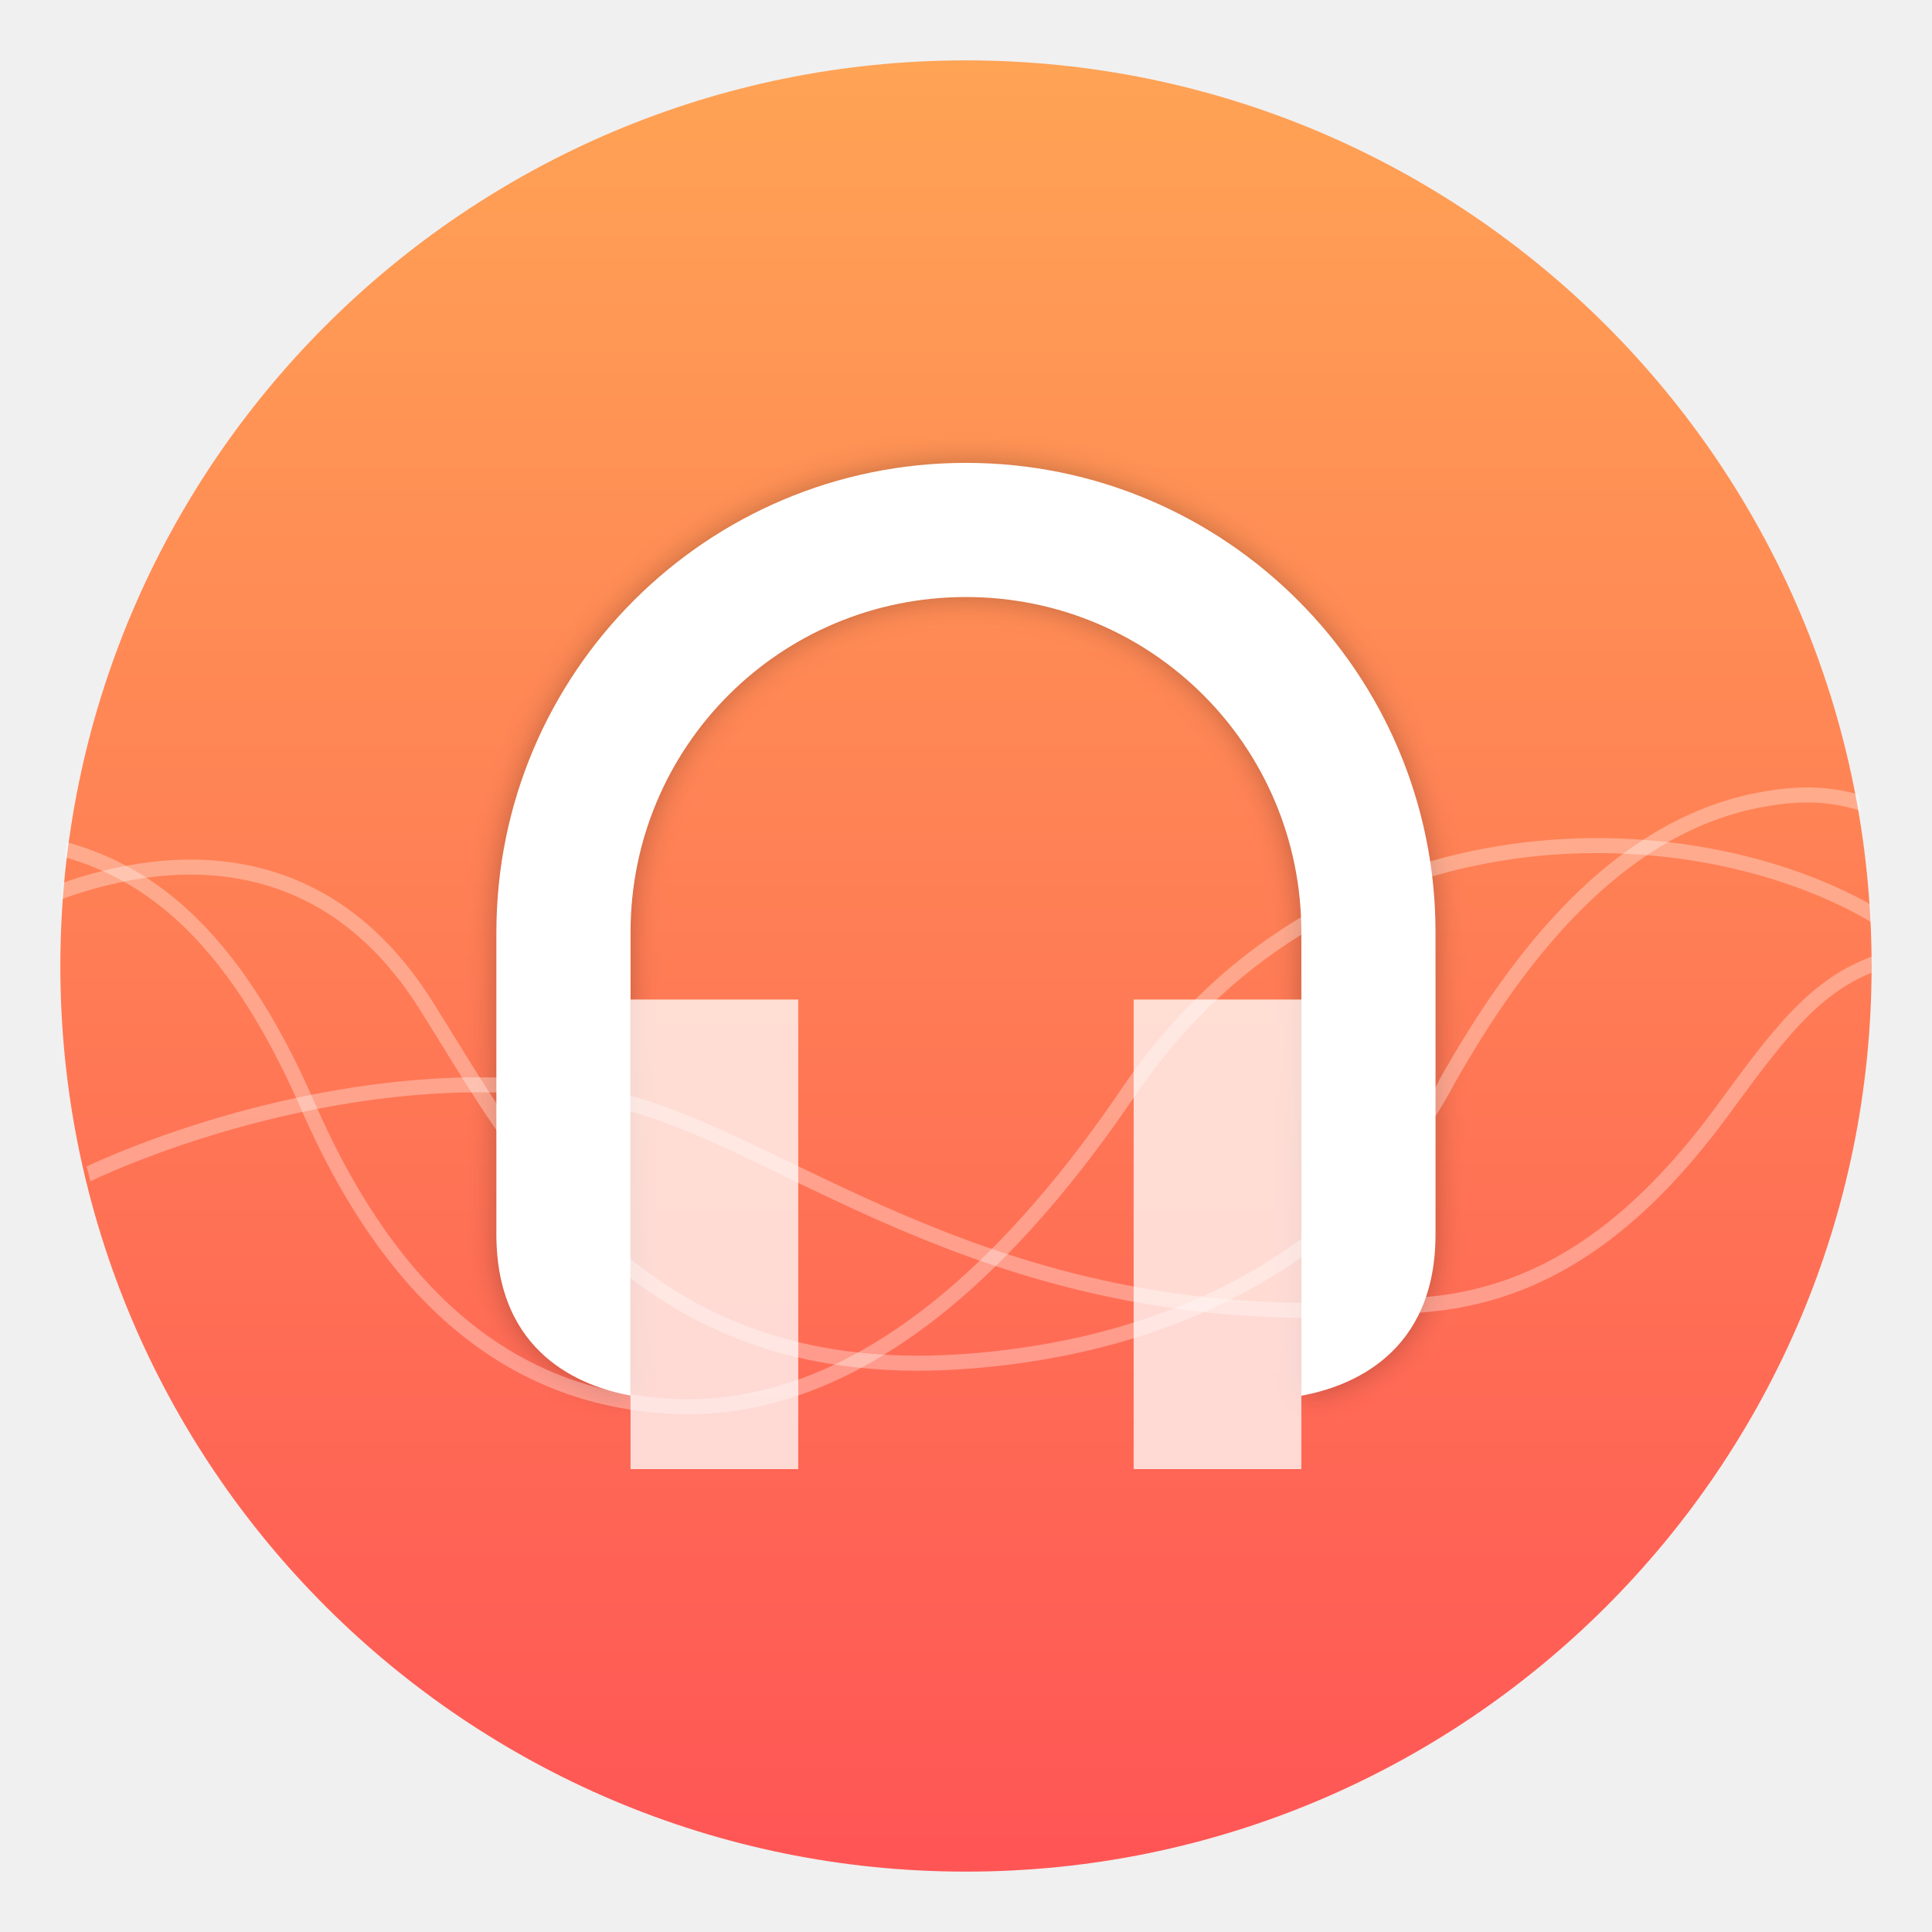
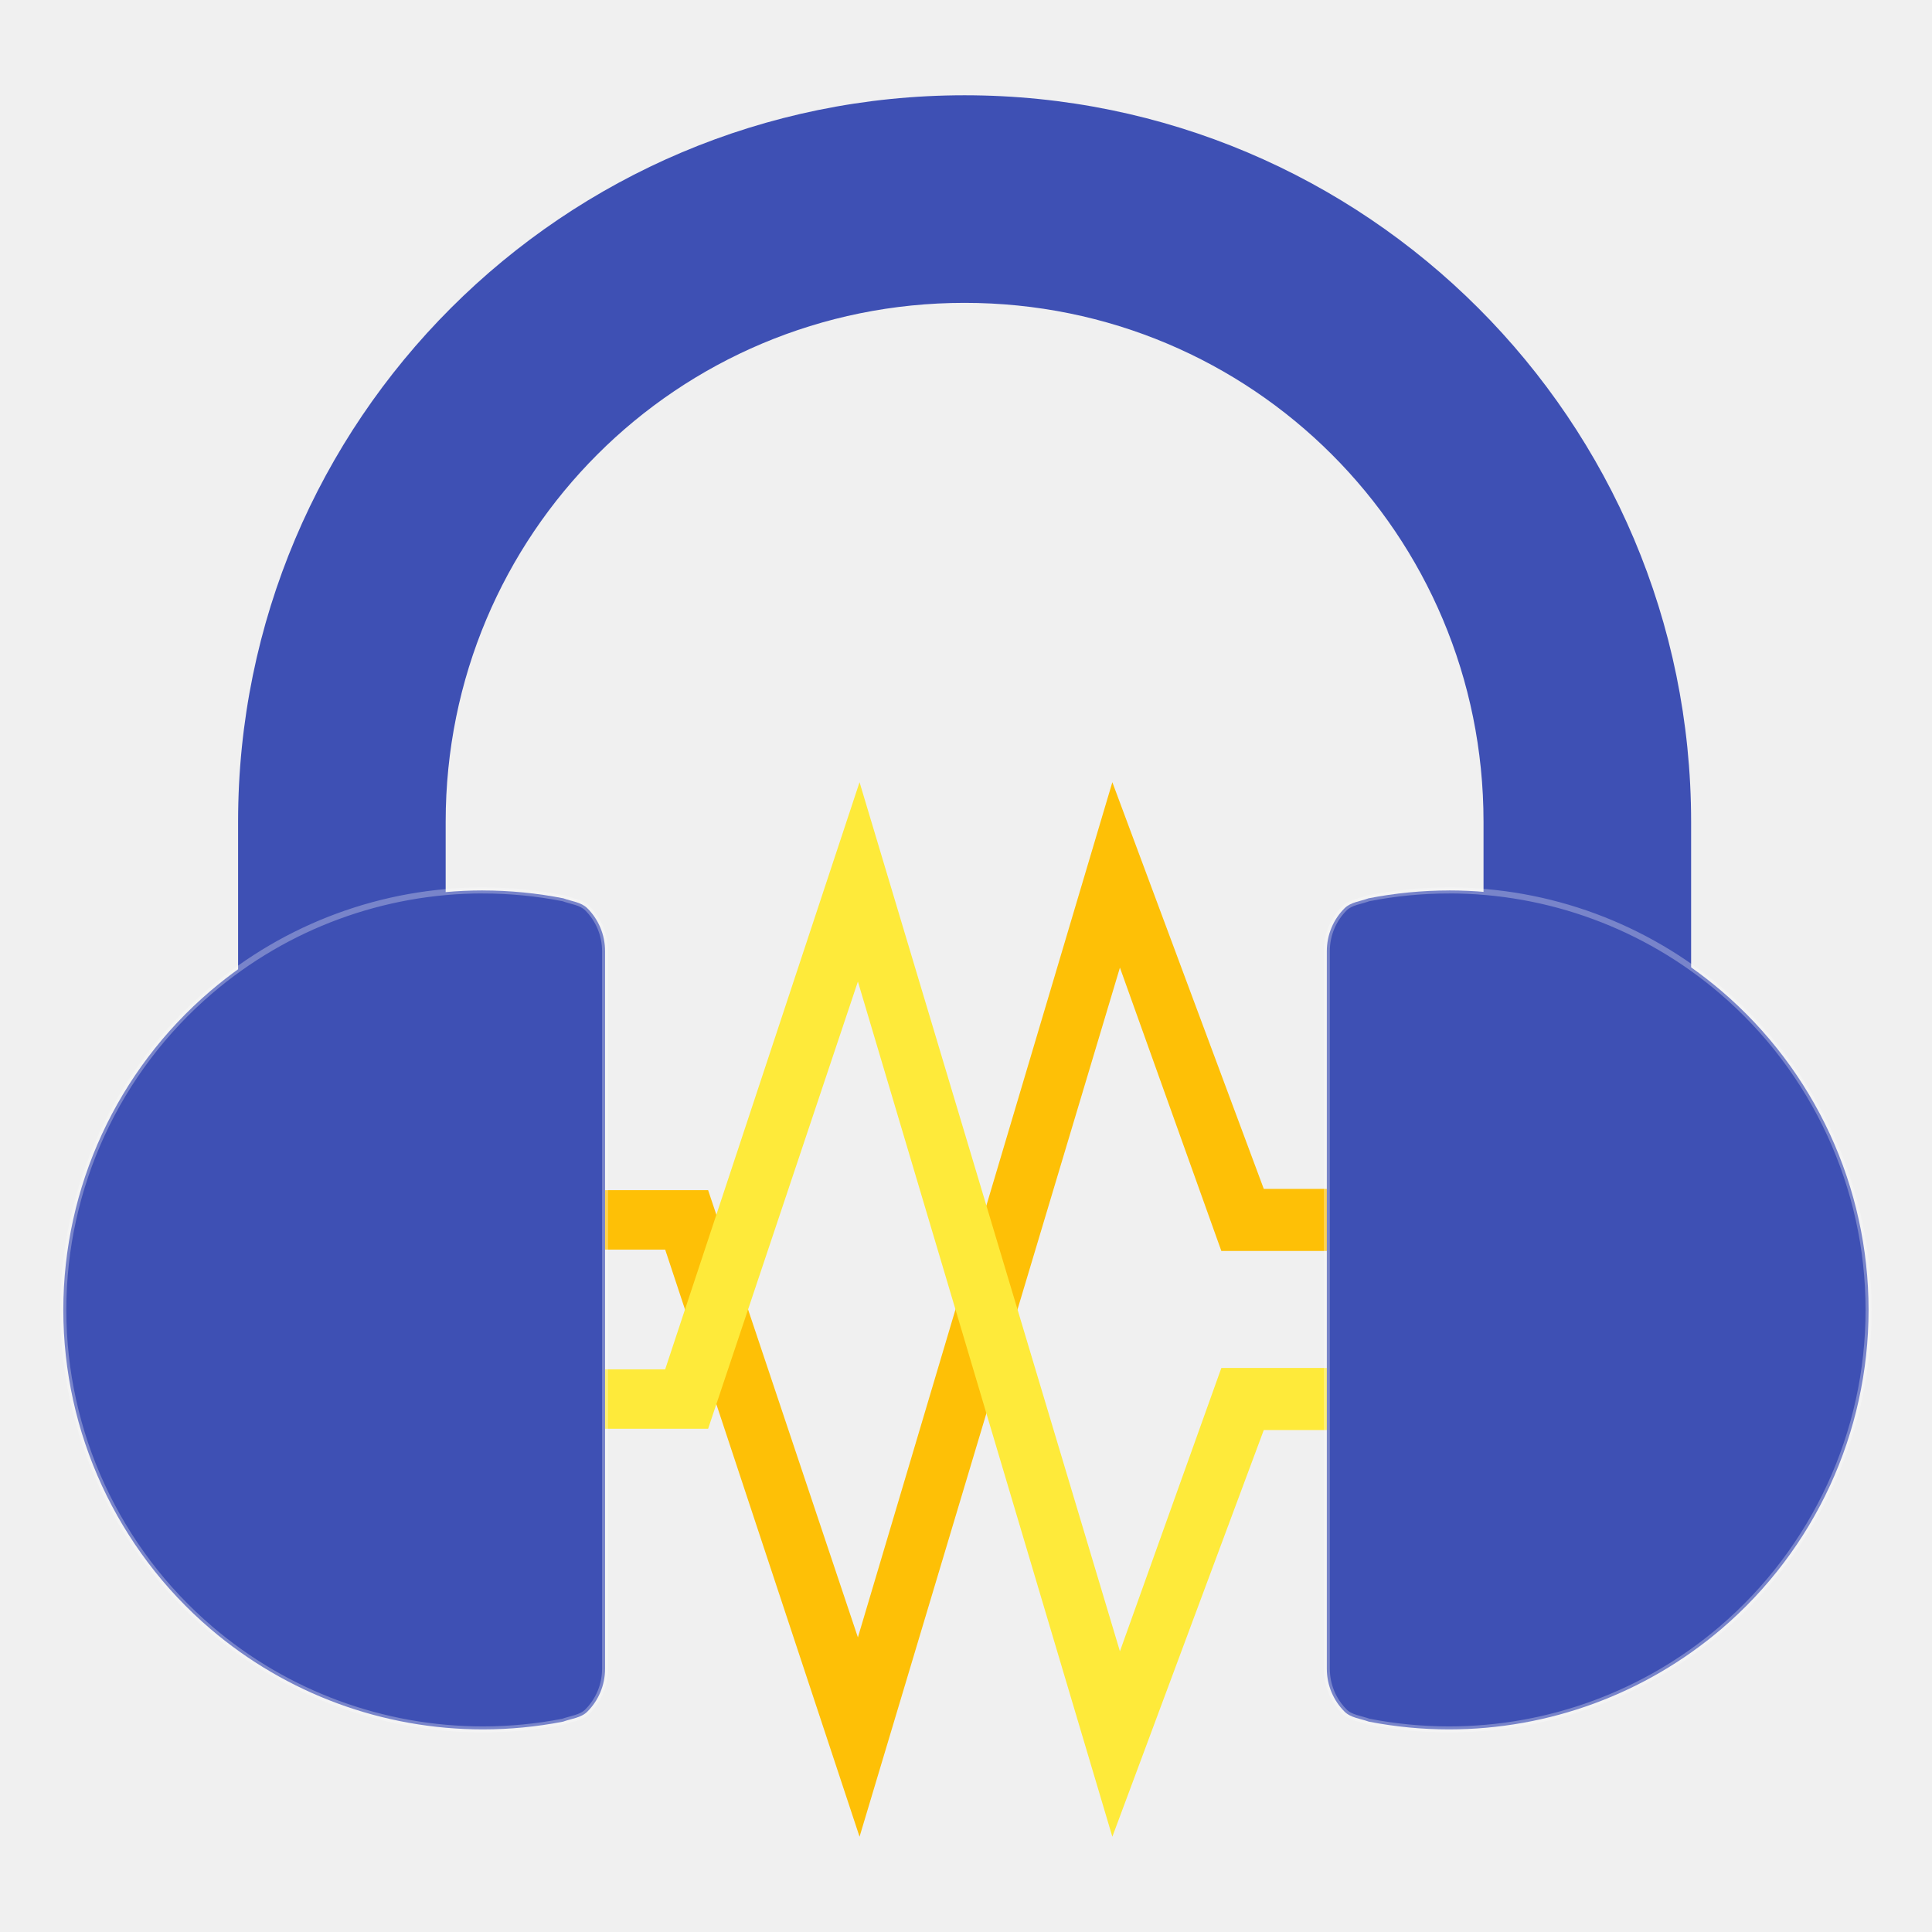
<svg xmlns="http://www.w3.org/2000/svg" width="64" height="64" version="1">
-   <defs>
-     <clipPath id="a">
-       <circle cx="8.467" cy="288.53" r="6.879" fill="#d86eb0" stroke-opacity=".039" stroke-width=".491" style="paint-order:stroke markers fill" />
-     </clipPath>
-     <linearGradient id="b" x1="32.001" x2="32.001" y1="5" y2="59" gradientTransform="matrix(1.1111,0,0,1.1111,-3.5569,-3.5556)" gradientUnits="userSpaceOnUse">
-       <stop stop-color="#ffa355" offset="0" />
-       <stop stop-color="#f55" offset="1" />
-     </linearGradient>
-     <filter id="c" x="-.036" y="-.036" width="1.072" height="1.072" color-interpolation-filters="sRGB">
-       <feGaussianBlur stdDeviation="0.419" />
-     </filter>
-   </defs>
-   <circle cx="31.999" cy="32" r="30" fill="url(#b)" stroke-width=".9" style="paint-order:stroke markers fill" />
-   <g transform="matrix(1.1111,0,0,1.1111,-3.5569,-3.5556)" fill="#fff" stroke-width=".9">
-     <path d="m32 17c-7.732 0-14 6.268-14 14v9c0 3.57 2.542 4.541 4 4.807v-13.807c0-5.54 4.46-10 10-10s10 4.46 10 10v13.812c1.458-0.268 4-1.242 4-4.812v-9c0-7.732-6.268-14-14-14z" fill="#000" filter="url(#c)" opacity=".25" />
-     <path d="m32 17c-7.732 0-14 6.268-14 14v9c0 3.57 2.542 4.541 4 4.807v-13.807c0-5.54 4.46-10 10-10s10 4.46 10 10v13.812c1.458-0.268 4-1.242 4-4.812v-9c0-7.732-6.268-14-14-14z" />
-     <path d="m22 33v14h5v-14zm15 0v14h5v-14z" opacity=".75" />
-   </g>
-   <g transform="matrix(4.3612 0 0 4.3612 -4.926 -1226.9)" clip-path="url(#a)" fill="none" stroke="#fff" stroke-opacity=".937" stroke-width=".114">
-     <path d="m1.485 287.74c0.719 0.155 1.391 0.625 1.983 1.981 0.674 1.544 1.623 2.229 2.772 2.283 1.48 0.07 2.673-1.226 3.459-2.385 1.602-2.362 4.519-2.136 5.816-1.251" opacity=".35" />
-     <path d="m1.493 288.13c0.894-0.35 2.083-0.424 2.872 0.827 0.722 1.143 1.576 2.867 4.049 2.709 1.478-0.095 2.956-0.71 3.718-2.15 0.529-0.933 1.26-1.871 2.293-2.104 0.382-0.082 0.655-0.07 0.976 0.057" opacity=".35" />
-     <path d="m1.775 290.25c0.947-0.444 2.746-0.953 4.197-0.53 1.297 0.379 2.937 1.847 6.056 1.504 0.824-0.09 1.522-0.563 2.183-1.464 0.478-0.652 0.75-1.02 1.306-1.167" opacity=".35" />
+   <g transform="matrix(.99256 0 0 .99256 188.52 -.34463)">
+     <path d="m-170.91 40.068h4.61l4.999 14.926 8.492-28.541 5.054 13.572h4.087v2.073h-5.503l-3.385-9.457-8.69 29.006-6.487-19.595h-3.189z" fill="#fec006" />
+     <path d="m-170.91 48.032h4.61l4.999-14.926 8.492 28.541 5.054-13.572h4.087v-2.073h-5.503l-3.385 9.457-8.69-29.006-6.487 19.595h-3.189z" fill="#feea3a" />
+     <g fill="#3e50b4">
+       <path d="m-157.74 3.527c-13.391 0-24.247 10.856-24.247 24.247v15.587c0 6.183 4.402 7.865 6.928 8.325v-23.912c0-9.595 7.724-17.319 17.319-17.319 9.595 0 17.319 7.724 17.319 17.319v23.921c2.525-0.464 6.928-2.151 6.928-8.334v-15.587c0-13.391-10.856-24.247-24.247-24.247z" stroke-width="1.559" />
+       <path d="m-173.82 30.065a14 14 0 0 0-9.086 3.352 14 14 0 0 0-4.914 10.648 14 14 0 0 0 4.914 10.65 14 14 0 0 0 9.086 3.35 14 14 0 0 0 2.678-0.258c0.281-0.102 0.604-0.127 0.811-0.334 0.367-0.367 0.592-0.874 0.592-1.435v-23.943c0-0.562-0.225-1.069-0.592-1.435-0.205-0.205-0.524-0.23-0.801-0.332a14 14 0 0 0-2.688-0.262z" stroke="#fff" stroke-linecap="round" stroke-opacity=".3" stroke-width=".2" />
+       <path d="m-141.57 30.065a14 14 0 0 1 9.086 3.352 14 14 0 0 1 4.914 10.648 14 14 0 0 1-4.914 10.65 14 14 0 0 1-9.086 3.35 14 14 0 0 1-2.678-0.258c-0.281-0.102-0.604-0.127-0.811-0.334-0.367-0.367-0.592-0.874-0.592-1.435v-23.943c0-0.562 0.225-1.069 0.592-1.435 0.205-0.205 0.524-0.23 0.801-0.332a14 14 0 0 1 2.688-0.262z" stroke="#fff" stroke-linecap="round" stroke-opacity=".3" stroke-width=".2" />
+     </g>
  </g>
</svg>
